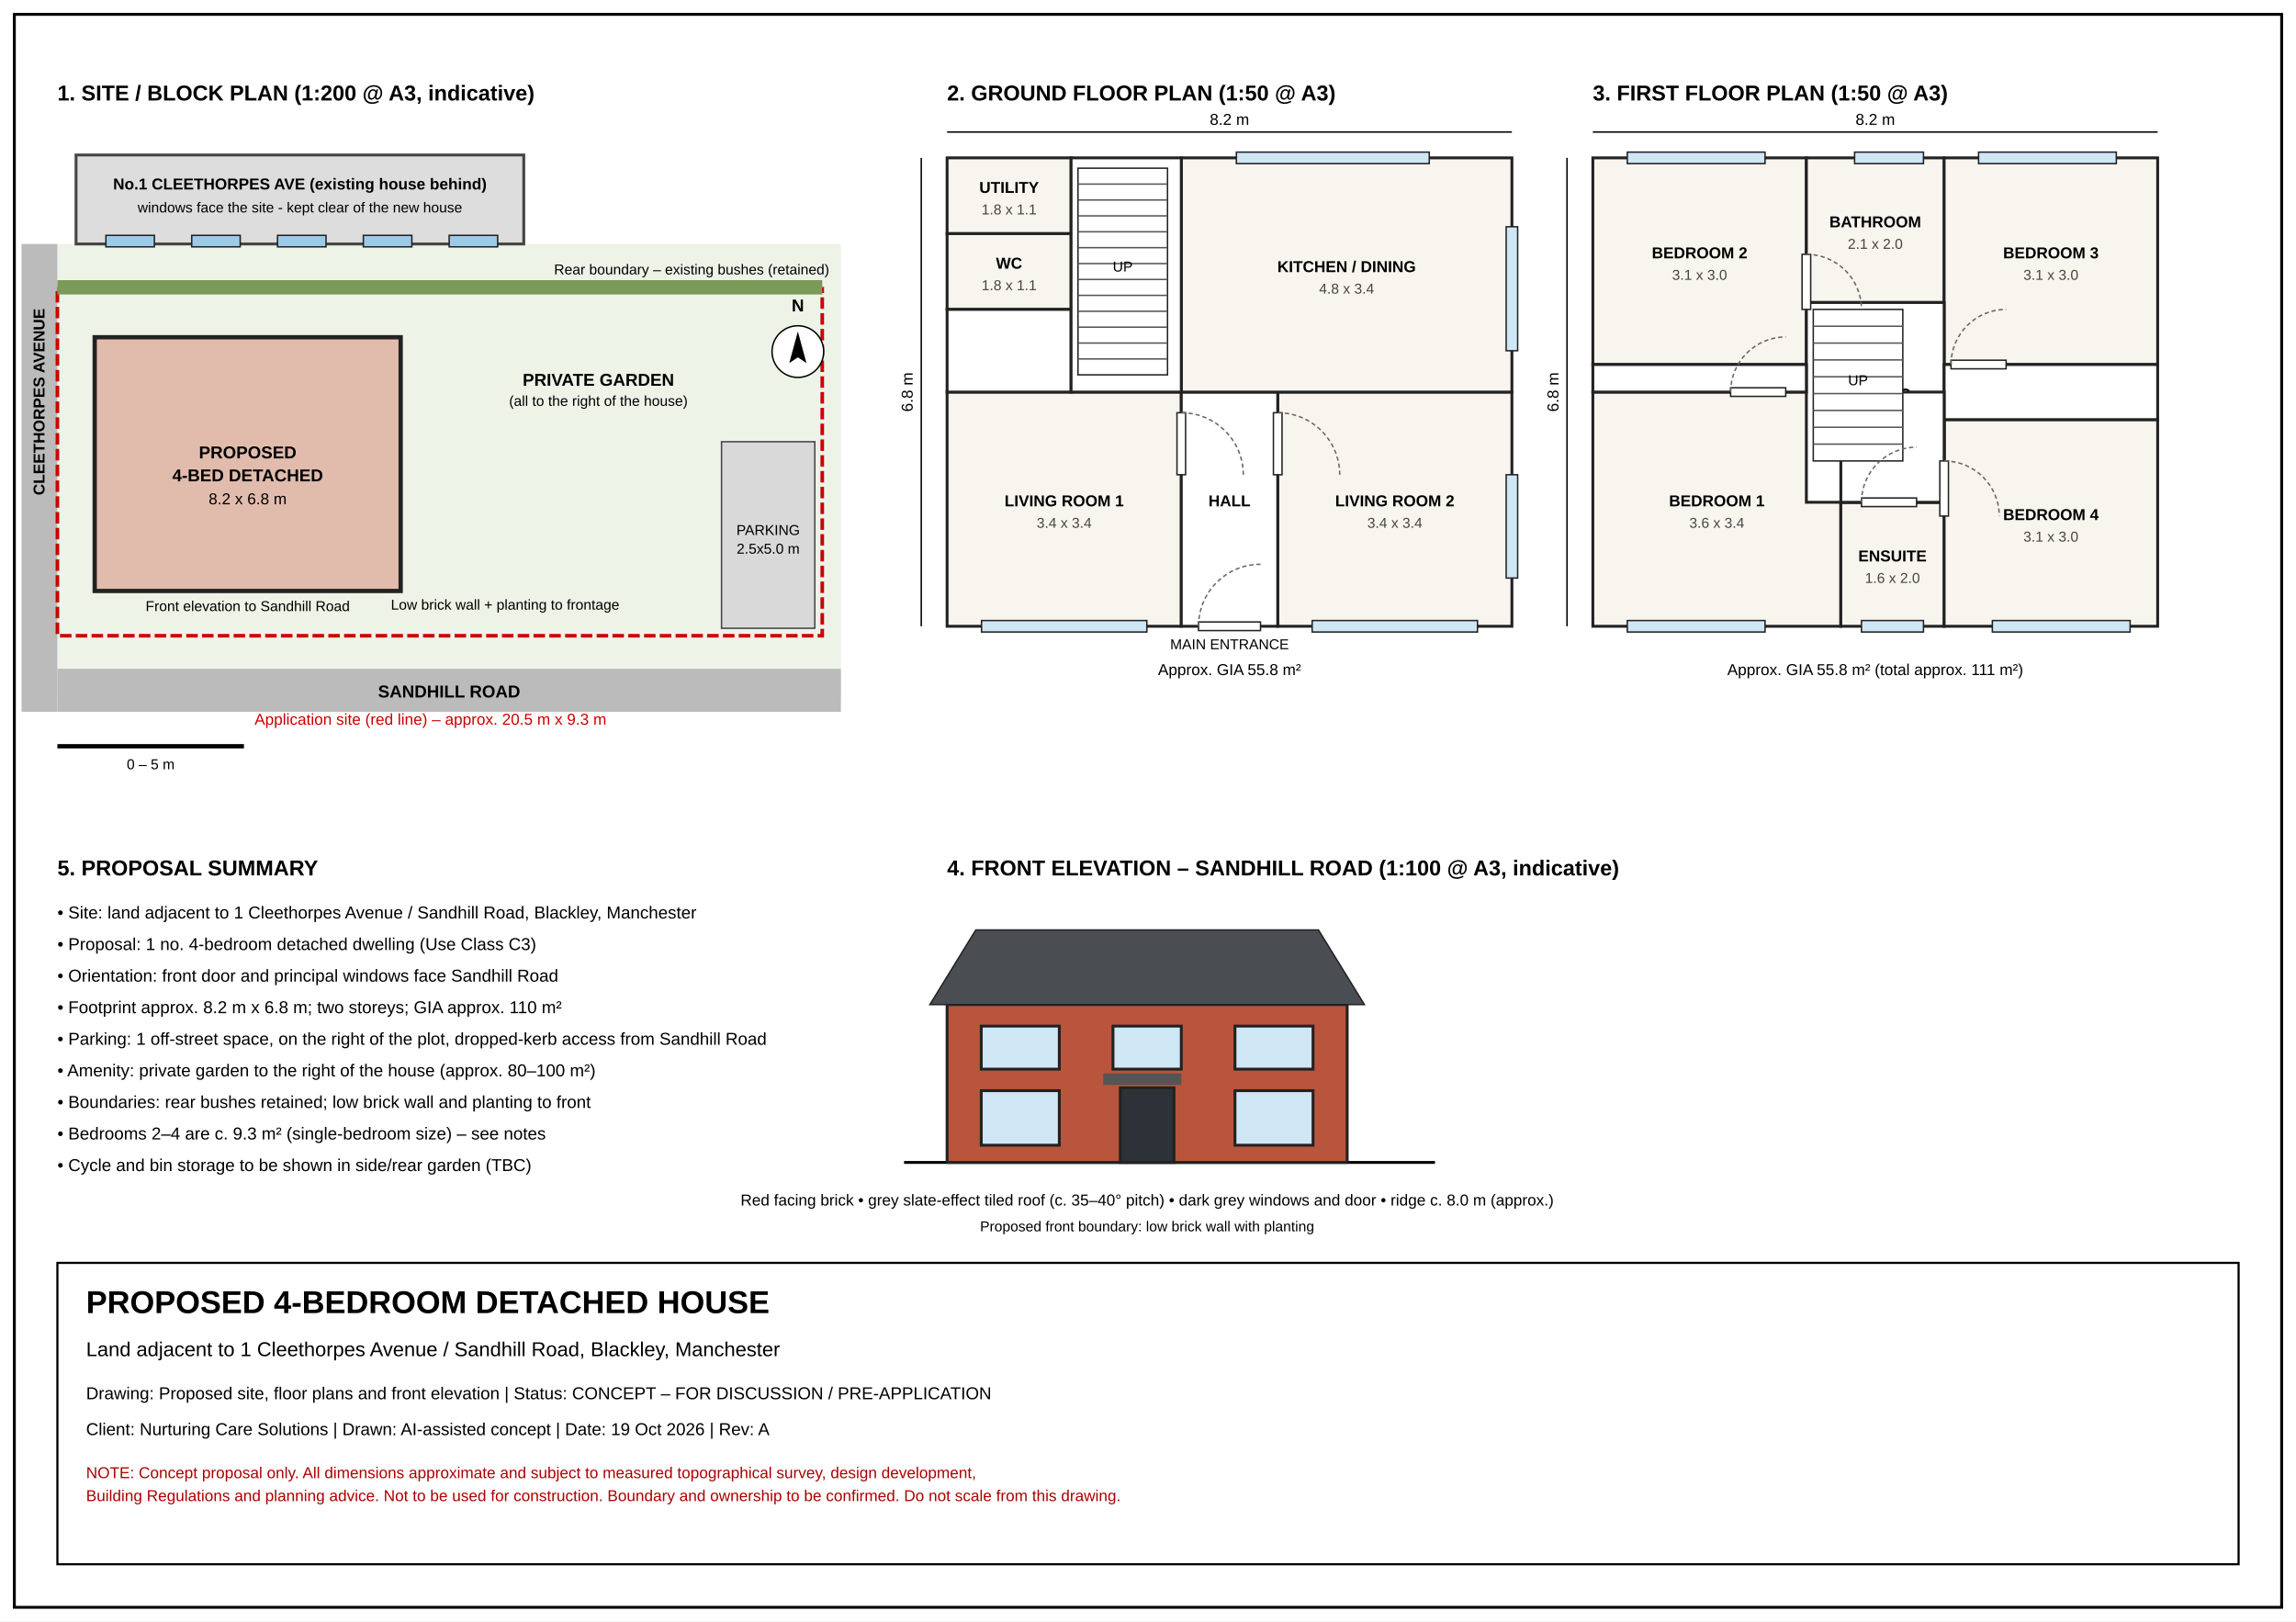
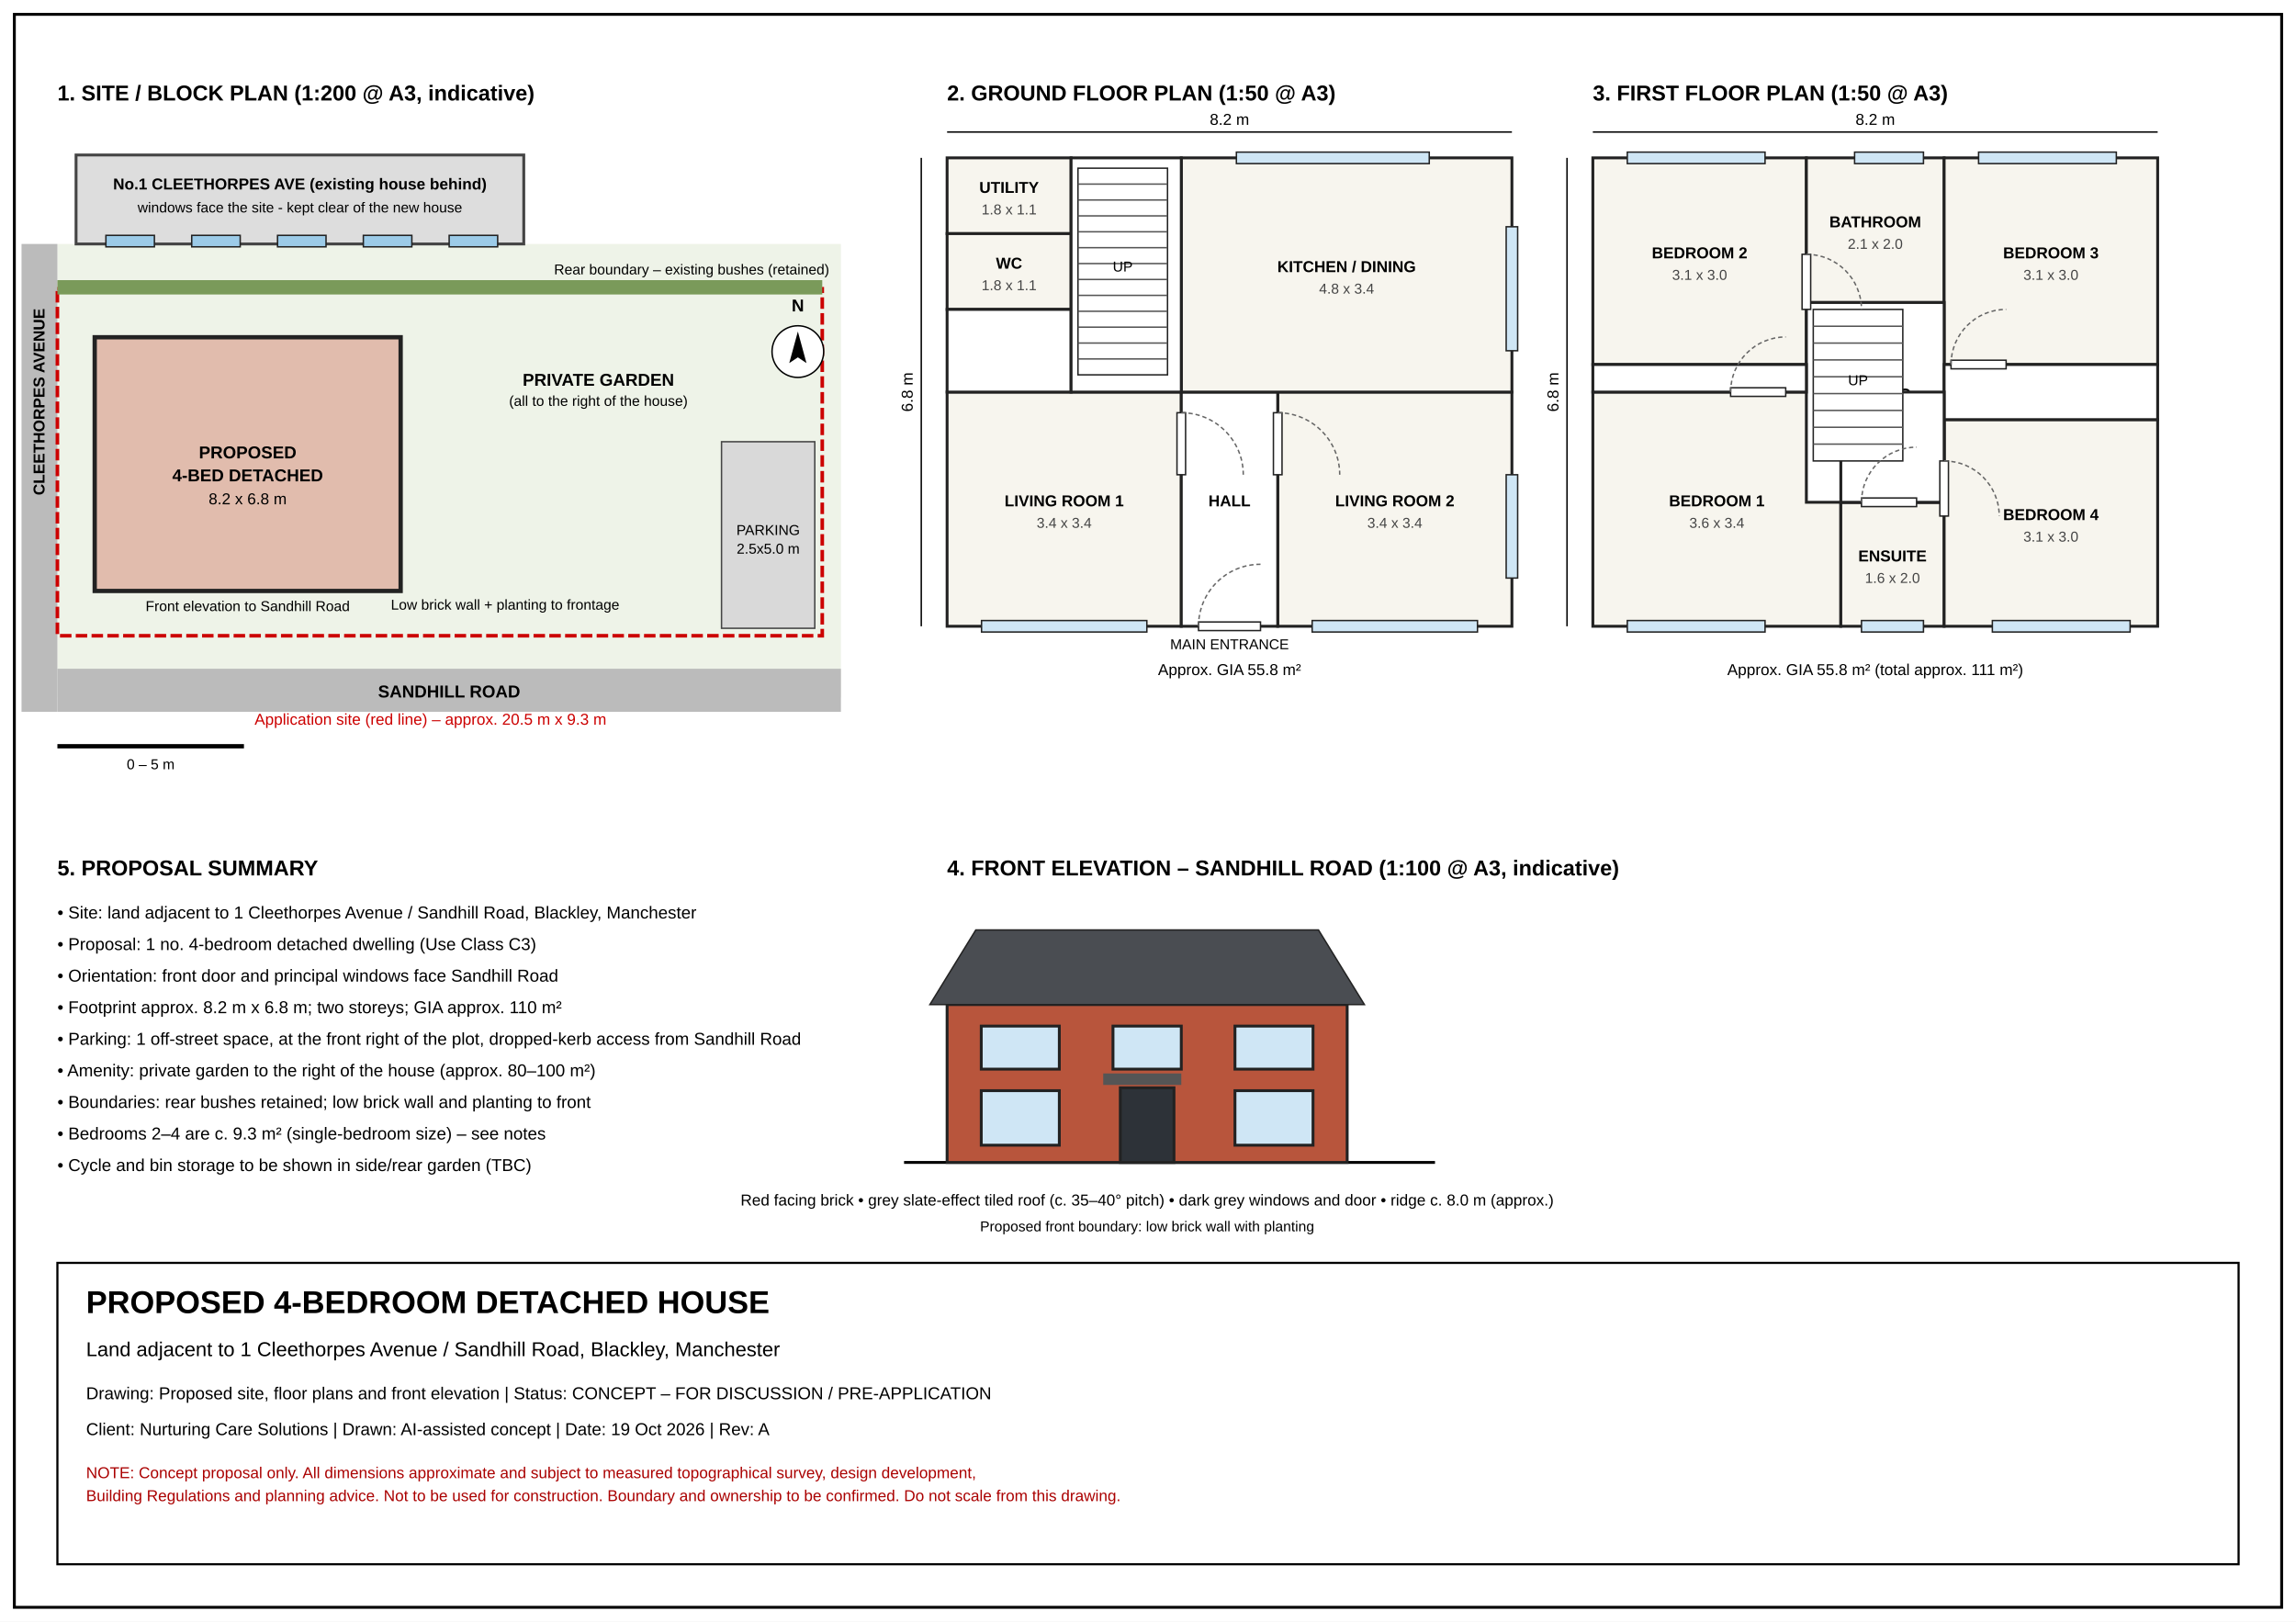
<svg xmlns="http://www.w3.org/2000/svg" viewBox="0 0 1600 1130" width="1600" height="1130" font-family="Arial,Helvetica,sans-serif">
  <rect width="1600" height="1130" fill="#fff" />
  <rect x="10" y="10" width="1580" height="1110" fill="none" stroke="#000" stroke-width="2" />
  <text x="40" y="70" font-size="15" text-anchor="start" font-weight="bold" fill="#000">1. SITE / BLOCK PLAN  (1:200 @ A3, indicative)</text>
  <rect x="40" y="170" width="546" height="316" fill="#eef3e8" stroke="none" />
  <rect x="40" y="466" width="546" height="30" fill="#bbb" />
  <text x="313.0" y="486" font-size="12" text-anchor="middle" font-weight="bold" fill="#000">SANDHILL ROAD</text>
  <rect x="15" y="170" width="25" height="326" fill="#bbb" />
  <text transform="translate(31,280) rotate(-90)" font-size="11" font-weight="bold" text-anchor="middle">CLEETHORPES AVENUE</text>
  <rect x="40" y="201.2" width="533.0" height="241.8" fill="none" stroke="#c00" stroke-width="2.5" stroke-dasharray="8 3" />
  <text x="300" y="505.0" font-size="11" text-anchor="middle" font-weight="normal" fill="#c00">Application site (red line) – approx. 20.5 m x 9.3 m</text>
  <rect x="53.0" y="108" width="312" height="62" fill="#ddd" stroke="#444" stroke-width="2" />
  <rect x="73.8" y="164" width="33.8" height="8" fill="#9ccbe8" stroke="#222" />
  <rect x="133.6" y="164" width="33.8" height="8" fill="#9ccbe8" stroke="#222" />
  <rect x="193.4" y="164" width="33.8" height="8" fill="#9ccbe8" stroke="#222" />
  <rect x="253.2" y="164" width="33.8" height="8" fill="#9ccbe8" stroke="#222" />
  <rect x="313.0" y="164" width="33.8" height="8" fill="#9ccbe8" stroke="#222" />
  <text x="209.0" y="132" font-size="11" text-anchor="middle" font-weight="bold" fill="#000">No.1 CLEETHORPES AVE (existing house behind)</text>
  <text x="209.0" y="148" font-size="10" text-anchor="middle" font-weight="normal" fill="#000">windows face the site - kept clear of the new house</text>
  <rect x="40" y="195.2" width="533.0" height="10" fill="#7a9a5a" />
  <text x="482" y="191.2" font-size="10" text-anchor="middle" font-weight="normal" fill="#000">Rear boundary – existing bushes (retained)</text>
  <rect x="502.8" y="307.8" width="65.0" height="130" fill="#d9d9d9" stroke="#444" />
  <text x="535.3" y="372.8" font-size="10" text-anchor="middle" font-weight="normal" fill="#000">PARKING</text>
  <text x="535.3" y="385.8" font-size="10" text-anchor="middle" font-weight="normal" fill="#000">2.5x5.0 m</text>
  <rect x="66.0" y="235.0" width="213.2" height="176.8" fill="#c9583f" fill-opacity=".35" stroke="#222" stroke-width="3" />
  <text x="172.6" y="319.4" font-size="12" text-anchor="middle" font-weight="bold" fill="#000">PROPOSED</text>
  <text x="172.6" y="335.4" font-size="12" text-anchor="middle" font-weight="bold" fill="#000">4-BED DETACHED</text>
  <text x="172.6" y="351.4" font-size="11" text-anchor="middle" font-weight="normal" fill="#000">8.2 x 6.8 m</text>
  <text x="172.6" y="425.8" font-size="10" text-anchor="middle" font-weight="normal" fill="#000">Front elevation to Sandhill Road</text>
  <text x="417.0" y="268.8" font-size="12" text-anchor="middle" font-weight="bold" fill="#000">PRIVATE GARDEN</text>
  <text x="417.0" y="282.8" font-size="10" text-anchor="middle" font-weight="normal" fill="#000">(all to the right of the house)</text>
  <text x="352" y="424.8" font-size="10" text-anchor="middle" font-weight="normal" fill="#000">Low brick wall + planting to frontage</text>
  <g transform="translate(556,245)">
    <circle r="18" fill="#fff" stroke="#000" />
    <path d="M0 -14 L6 8 L0 4 L-6 8Z" fill="#000" />
  </g>
  <text x="556" y="217" font-size="12" text-anchor="middle" font-weight="bold" fill="#000">N</text>
  <line x1="40" x2="170" y1="520" y2="520" stroke="#000" stroke-width="3" />
  <text x="105.0" y="536" font-size="10" text-anchor="middle" font-weight="normal" fill="#000">0 – 5 m</text>
  <text x="660" y="70" font-size="15" text-anchor="start" font-weight="bold" fill="#000">2. GROUND FLOOR PLAN (1:50 @ A3)</text>
  <line x1="660" x2="1053.6" y1="92" y2="92" stroke="#000" />
  <text x="856.8" y="87" font-size="11" text-anchor="middle" font-weight="normal" fill="#000">8.2 m</text>
  <line x1="642" x2="642" y1="110" y2="436.4" stroke="#000" />
  <text transform="translate(636,273.2) rotate(-90)" font-size="11" text-anchor="middle">6.8 m</text>
  <rect x="660" y="273.2" width="163.2" height="163.2" fill="#f7f5ee" stroke="#222" stroke-width="2" />
  <text x="741.6" y="352.8" font-size="11" text-anchor="middle" font-weight="bold" fill="#000">LIVING ROOM 1</text>
  <text x="741.6" y="367.8" font-size="10" text-anchor="middle" font-weight="normal" fill="#444">3.4 x 3.4</text>
  <rect x="890.4" y="273.2" width="163.2" height="163.2" fill="#f7f5ee" stroke="#222" stroke-width="2" />
  <text x="972.0" y="352.8" font-size="11" text-anchor="middle" font-weight="bold" fill="#000">LIVING ROOM 2</text>
  <text x="972.0" y="367.8" font-size="10" text-anchor="middle" font-weight="normal" fill="#444">3.4 x 3.4</text>
  <rect x="823.2" y="273.2" width="67.2" height="163.2" fill="#fff" stroke="#222" stroke-width="2" />
  <text x="856.8" y="352.8" font-size="11" text-anchor="middle" font-weight="bold" fill="#000">HALL</text>
  <rect x="823.2" y="110" width="230.4" height="163.2" fill="#f7f5ee" stroke="#222" stroke-width="2" />
  <text x="938.4" y="189.6" font-size="11" text-anchor="middle" font-weight="bold" fill="#000">KITCHEN / DINING</text>
  <text x="938.4" y="204.6" font-size="10" text-anchor="middle" font-weight="normal" fill="#444">4.8 x 3.4</text>
  <rect x="660" y="110" width="86.4" height="52.8" fill="#f7f5ee" stroke="#222" stroke-width="2" />
  <text x="703.2" y="134.4" font-size="11" text-anchor="middle" font-weight="bold" fill="#000">UTILITY</text>
  <text x="703.2" y="149.4" font-size="10" text-anchor="middle" font-weight="normal" fill="#444">1.8 x 1.1</text>
  <rect x="660" y="162.8" width="86.4" height="52.8" fill="#f7f5ee" stroke="#222" stroke-width="2" />
  <text x="703.2" y="187.2" font-size="11" text-anchor="middle" font-weight="bold" fill="#000">WC</text>
  <text x="703.2" y="202.2" font-size="10" text-anchor="middle" font-weight="normal" fill="#444">1.8 x 1.1</text>
  <rect x="660" y="215.6" width="86.4" height="57.6" fill="#fff" stroke="#222" stroke-width="2" />
  <text x="703.2" y="242.4" font-size="11" text-anchor="middle" font-weight="bold" fill="#000" />
  <rect x="746.4" y="110" width="76.8" height="163.2" fill="#fff" stroke="#222" stroke-width="2" />
  <text x="784.8" y="189.6" font-size="11" text-anchor="middle" font-weight="bold" fill="#000" />
  <rect x="751.2" y="117.2" width="62.4" height="144.0" fill="#fff" stroke="#222" />
  <line x1="751.2" x2="813.6" y1="128.277" y2="128.277" stroke="#555" />
  <line x1="751.2" x2="813.6" y1="139.354" y2="139.354" stroke="#555" />
  <line x1="751.2" x2="813.6" y1="150.431" y2="150.431" stroke="#555" />
  <line x1="751.2" x2="813.6" y1="161.508" y2="161.508" stroke="#555" />
  <line x1="751.2" x2="813.6" y1="172.585" y2="172.585" stroke="#555" />
  <line x1="751.2" x2="813.6" y1="183.662" y2="183.662" stroke="#555" />
  <line x1="751.2" x2="813.6" y1="194.738" y2="194.738" stroke="#555" />
  <line x1="751.2" x2="813.6" y1="205.815" y2="205.815" stroke="#555" />
  <line x1="751.2" x2="813.6" y1="216.892" y2="216.892" stroke="#555" />
  <line x1="751.2" x2="813.6" y1="227.969" y2="227.969" stroke="#555" />
  <line x1="751.2" x2="813.6" y1="239.046" y2="239.046" stroke="#555" />
  <line x1="751.2" x2="813.6" y1="250.123" y2="250.123" stroke="#555" />
  <text x="782.4" y="189.2" font-size="10" text-anchor="middle" font-weight="normal" fill="#000">UP</text>
  <rect x="835.2" y="433.4" width="43.2" height="6" fill="#fff" stroke="#222" />
  <path d="M835.2 436.4 a43.2 43.2 0 0 1 43.2 -43.2" fill="none" stroke="#666" stroke-dasharray="3 2" />
  <text x="856.8" y="452.4" font-size="10" text-anchor="middle" font-weight="normal" fill="#000">MAIN ENTRANCE</text>
  <rect x="820.2" y="287.6" width="6" height="43.2" fill="#fff" stroke="#222" />
  <path d="M823.2 287.6 a43.2 43.2 0 0 1 43.2 43.2" fill="none" stroke="#666" stroke-dasharray="3 2" />
  <rect x="887.4" y="287.6" width="6" height="43.2" fill="#fff" stroke="#222" />
  <path d="M890.4 287.6 a43.2 43.2 0 0 1 43.2 43.2" fill="none" stroke="#666" stroke-dasharray="3 2" />
  <rect x="684.0" y="432.4" width="115.2" height="8" fill="#cfe6f5" stroke="#222" />
  <rect x="914.4" y="432.4" width="115.2" height="8" fill="#cfe6f5" stroke="#222" />
  <rect x="861.6" y="106" width="134.4" height="8" fill="#cfe6f5" stroke="#222" />
  <rect x="1049.6" y="158" width="8" height="86.4" fill="#cfe6f5" stroke="#222" />
  <rect x="1049.6" y="330.8" width="8" height="72.0" fill="#cfe6f5" stroke="#222" />
  <text x="856.8" y="470.4" font-size="11" text-anchor="middle" font-weight="normal" fill="#000">Approx. GIA 55.8 m²</text>
  <text x="1110" y="70" font-size="15" text-anchor="start" font-weight="bold" fill="#000">3. FIRST FLOOR PLAN (1:50 @ A3)</text>
  <line x1="1110" x2="1503.6" y1="92" y2="92" stroke="#000" />
  <text x="1306.8" y="87" font-size="11" text-anchor="middle" font-weight="normal" fill="#000">8.2 m</text>
  <line x1="1092" x2="1092" y1="110" y2="436.4" stroke="#000" />
  <text transform="translate(1086,273.2) rotate(-90)" font-size="11" text-anchor="middle">6.8 m</text>
  <rect x="1110" y="110" width="148.8" height="144.0" fill="#f7f5ee" stroke="#222" stroke-width="2" />
  <text x="1184.4" y="180.0" font-size="11" text-anchor="middle" font-weight="bold" fill="#000">BEDROOM 2</text>
  <text x="1184.4" y="195.0" font-size="10" text-anchor="middle" font-weight="normal" fill="#444">3.1 x 3.0</text>
  <rect x="1258.8" y="110" width="96.0" height="100.8" fill="#f7f5ee" stroke="#222" stroke-width="2" />
  <text x="1306.8" y="158.4" font-size="11" text-anchor="middle" font-weight="bold" fill="#000">BATHROOM</text>
  <text x="1306.8" y="173.4" font-size="10" text-anchor="middle" font-weight="normal" fill="#444">2.1 x 2.0</text>
  <rect x="1354.8" y="110" width="148.8" height="144.0" fill="#f7f5ee" stroke="#222" stroke-width="2" />
  <text x="1429.2" y="180.0" font-size="11" text-anchor="middle" font-weight="bold" fill="#000">BEDROOM 3</text>
  <text x="1429.2" y="195.0" font-size="10" text-anchor="middle" font-weight="normal" fill="#444">3.1 x 3.0</text>
  <rect x="1110" y="273.2" width="172.8" height="163.2" fill="#f7f5ee" stroke="#222" stroke-width="2" />
  <text x="1196.4" y="352.8" font-size="11" text-anchor="middle" font-weight="bold" fill="#000">BEDROOM 1</text>
  <text x="1196.4" y="367.8" font-size="10" text-anchor="middle" font-weight="normal" fill="#444">3.6 x 3.4</text>
  <rect x="1282.8" y="350.0" width="72.0" height="86.4" fill="#f7f5ee" stroke="#222" stroke-width="2" />
  <text x="1318.8" y="391.2" font-size="11" text-anchor="middle" font-weight="bold" fill="#000">ENSUITE</text>
  <text x="1318.8" y="406.2" font-size="10" text-anchor="middle" font-weight="normal" fill="#444">1.6 x 2.0</text>
  <rect x="1354.8" y="292.4" width="148.8" height="144.0" fill="#f7f5ee" stroke="#222" stroke-width="2" />
  <text x="1429.2" y="362.4" font-size="11" text-anchor="middle" font-weight="bold" fill="#000">BEDROOM 4</text>
  <text x="1429.2" y="377.4" font-size="10" text-anchor="middle" font-weight="normal" fill="#444">3.1 x 3.0</text>
  <rect x="1258.8" y="210.8" width="96.0" height="139.2" fill="#fff" stroke="#222" stroke-width="2" />
  <text x="1306.8" y="278.4" font-size="11" text-anchor="middle" font-weight="bold" fill="#000">LANDING</text>
  <rect x="1110" y="254.0" width="148.8" height="19.2" fill="#fff" stroke="#222" stroke-width="2" />
  <text x="1184.4" y="261.6" font-size="11" text-anchor="middle" font-weight="bold" fill="#000" />
  <rect x="1354.8" y="254.0" width="148.8" height="38.4" fill="#fff" stroke="#222" stroke-width="2" />
  <text x="1429.2" y="271.2" font-size="11" text-anchor="middle" font-weight="bold" fill="#000" />
  <rect x="1282.8" y="273.2" width="72.0" height="76.8" fill="#fff" stroke="#222" stroke-width="2" />
  <text x="1318.8" y="309.6" font-size="11" text-anchor="middle" font-weight="bold" fill="#000" />
  <rect x="1263.6" y="215.6" width="62.4" height="105.6" fill="#fff" stroke="#222" />
  <line x1="1263.6" x2="1326.0" y1="227.333" y2="227.333" stroke="#555" />
  <line x1="1263.6" x2="1326.0" y1="239.067" y2="239.067" stroke="#555" />
  <line x1="1263.6" x2="1326.0" y1="250.8" y2="250.8" stroke="#555" />
  <line x1="1263.6" x2="1326.0" y1="262.533" y2="262.533" stroke="#555" />
  <line x1="1263.6" x2="1326.0" y1="274.267" y2="274.267" stroke="#555" />
  <line x1="1263.6" x2="1326.0" y1="286.0" y2="286.0" stroke="#555" />
  <line x1="1263.6" x2="1326.0" y1="297.733" y2="297.733" stroke="#555" />
  <line x1="1263.6" x2="1326.0" y1="309.467" y2="309.467" stroke="#555" />
  <text x="1294.8" y="268.4" font-size="10" text-anchor="middle" font-weight="normal" fill="#000">UP</text>
  <rect x="1255.8" y="177.2" width="6" height="38.4" fill="#fff" stroke="#222" />
  <path d="M1258.8 177.2 a38.4 38.4 0 0 1 38.4 38.4" fill="none" stroke="#666" stroke-dasharray="3 2" />
  <rect x="1206.0" y="270.2" width="38.4" height="6" fill="#fff" stroke="#222" />
  <path d="M1206.0 273.2 a38.4 38.4 0 0 1 38.4 -38.4" fill="none" stroke="#666" stroke-dasharray="3 2" />
  <rect x="1359.6" y="251.0" width="38.4" height="6" fill="#fff" stroke="#222" />
  <path d="M1359.6 254.0 a38.4 38.4 0 0 1 38.4 -38.4" fill="none" stroke="#666" stroke-dasharray="3 2" />
  <rect x="1351.8" y="321.2" width="6" height="38.4" fill="#fff" stroke="#222" />
  <path d="M1354.8 321.2 a38.4 38.4 0 0 1 38.4 38.4" fill="none" stroke="#666" stroke-dasharray="3 2" />
  <rect x="1297.2" y="347.0" width="38.4" height="6" fill="#fff" stroke="#222" />
  <path d="M1297.2 350.0 a38.4 38.4 0 0 1 38.4 -38.4" fill="none" stroke="#666" stroke-dasharray="3 2" />
  <rect x="1134.0" y="106" width="96.0" height="8" fill="#cfe6f5" stroke="#222" />
  <rect x="1378.8" y="106" width="96.0" height="8" fill="#cfe6f5" stroke="#222" />
  <rect x="1134.0" y="432.4" width="96.0" height="8" fill="#cfe6f5" stroke="#222" />
  <rect x="1388.4" y="432.4" width="96.0" height="8" fill="#cfe6f5" stroke="#222" />
  <rect x="1297.2" y="432.4" width="43.2" height="8" fill="#cfe6f5" stroke="#222" />
  <rect x="1292.4" y="106" width="48.0" height="8" fill="#cfe6f5" stroke="#222" />
  <text x="1306.8" y="470.4" font-size="11" text-anchor="middle" font-weight="normal" fill="#000">Approx. GIA 55.8 m²  (total approx. 111 m²)</text>
  <text x="660" y="610" font-size="15" text-anchor="start" font-weight="bold" fill="#000">4. FRONT ELEVATION – SANDHILL ROAD (1:100 @ A3, indicative)</text>
  <line x1="630" x2="1000" y1="810" y2="810" stroke="#000" stroke-width="2" />
  <rect x="660" y="700" width="278.8" height="110" fill="#b8553c" stroke="#222" stroke-width="2" />
  <polygon points="648,700 950.8,700 918.8,648 680,648" fill="#4a4d52" stroke="#222" />
  <rect x="683.8" y="715" width="54.4" height="30" fill="#cfe6f5" stroke="#222" stroke-width="2" />
  <rect x="860.6" y="715" width="54.4" height="30" fill="#cfe6f5" stroke="#222" stroke-width="2" />
  <rect x="683.8" y="760" width="54.4" height="38" fill="#cfe6f5" stroke="#222" stroke-width="2" />
  <rect x="860.6" y="760" width="54.4" height="38" fill="#cfe6f5" stroke="#222" stroke-width="2" />
  <rect x="775.6" y="715" width="47.6" height="30" fill="#cfe6f5" stroke="#222" stroke-width="2" />
  <rect x="780.7" y="758" width="37.4" height="52" fill="#2d3238" stroke="#222" stroke-width="2" />
  <rect x="768.8" y="748" width="54.4" height="8" fill="#555" />
  <text x="799.4" y="840" font-size="11" text-anchor="middle" font-weight="normal" fill="#000">Red facing brick • grey slate-effect tiled roof (c. 35–40° pitch) • dark grey windows and door • ridge c. 8.0 m (approx.)</text>
  <text x="799.4" y="858" font-size="10" text-anchor="middle" font-weight="normal" fill="#000">Proposed front boundary: low brick wall with planting</text>
  <text x="40" y="610" font-size="15" text-anchor="start" font-weight="bold" fill="#000">5. PROPOSAL SUMMARY</text>
  <text x="40" y="640" font-size="12" text-anchor="start" font-weight="normal" fill="#000">• Site: land adjacent to 1 Cleethorpes Avenue / Sandhill Road, Blackley, Manchester</text>
  <text x="40" y="662" font-size="12" text-anchor="start" font-weight="normal" fill="#000">• Proposal: 1 no. 4-bedroom detached dwelling (Use Class C3)</text>
  <text x="40" y="684" font-size="12" text-anchor="start" font-weight="normal" fill="#000">• Orientation: front door and principal windows face Sandhill Road</text>
  <text x="40" y="706" font-size="12" text-anchor="start" font-weight="normal" fill="#000">• Footprint approx. 8.2 m x 6.8 m; two storeys; GIA approx. 110 m²</text>
-   <text x="40" y="728" font-size="12" text-anchor="start" font-weight="normal" fill="#000">• Parking: 1 off-street space, on the right of the plot, dropped-kerb access from Sandhill Road</text>
+   <text x="40" y="728" font-size="12" text-anchor="start" font-weight="normal" fill="#000">• Parking: 1 off-street space, at the front right of the plot, dropped-kerb access from Sandhill Road</text>
  <text x="40" y="750" font-size="12" text-anchor="start" font-weight="normal" fill="#000">• Amenity: private garden to the right of the house (approx. 80–100 m²)</text>
  <text x="40" y="772" font-size="12" text-anchor="start" font-weight="normal" fill="#000">• Boundaries: rear bushes retained; low brick wall and planting to front</text>
  <text x="40" y="794" font-size="12" text-anchor="start" font-weight="normal" fill="#000">• Bedrooms 2–4 are c. 9.3 m² (single-bedroom size) – see notes</text>
  <text x="40" y="816" font-size="12" text-anchor="start" font-weight="normal" fill="#000">• Cycle and bin storage to be shown in side/rear garden (TBC)</text>
  <rect x="40" y="880" width="1520" height="210" fill="none" stroke="#000" stroke-width="1.5" />
  <text x="60" y="915" font-size="22" text-anchor="start" font-weight="bold" fill="#000">PROPOSED 4-BEDROOM DETACHED HOUSE</text>
  <text x="60" y="945" font-size="14" text-anchor="start" font-weight="normal" fill="#000">Land adjacent to 1 Cleethorpes Avenue / Sandhill Road, Blackley, Manchester</text>
  <text x="60" y="975" font-size="12" text-anchor="start" font-weight="normal" fill="#000">Drawing: Proposed site, floor plans and front elevation   |   Status: CONCEPT – FOR DISCUSSION / PRE-APPLICATION</text>
  <text x="60" y="1000" font-size="12" text-anchor="start" font-weight="normal" fill="#000">Client: Nurturing Care Solutions   |   Drawn: AI-assisted concept   |   Date: 19 Oct 2026   |   Rev: A</text>
  <text x="60" y="1030" font-size="11" text-anchor="start" font-weight="normal" fill="#a00">NOTE: Concept proposal only. All dimensions approximate and subject to measured topographical survey, design development,</text>
  <text x="60" y="1046" font-size="11" text-anchor="start" font-weight="normal" fill="#a00">Building Regulations and planning advice. Not to be used for construction. Boundary and ownership to be confirmed. Do not scale from this drawing.</text>
</svg>
